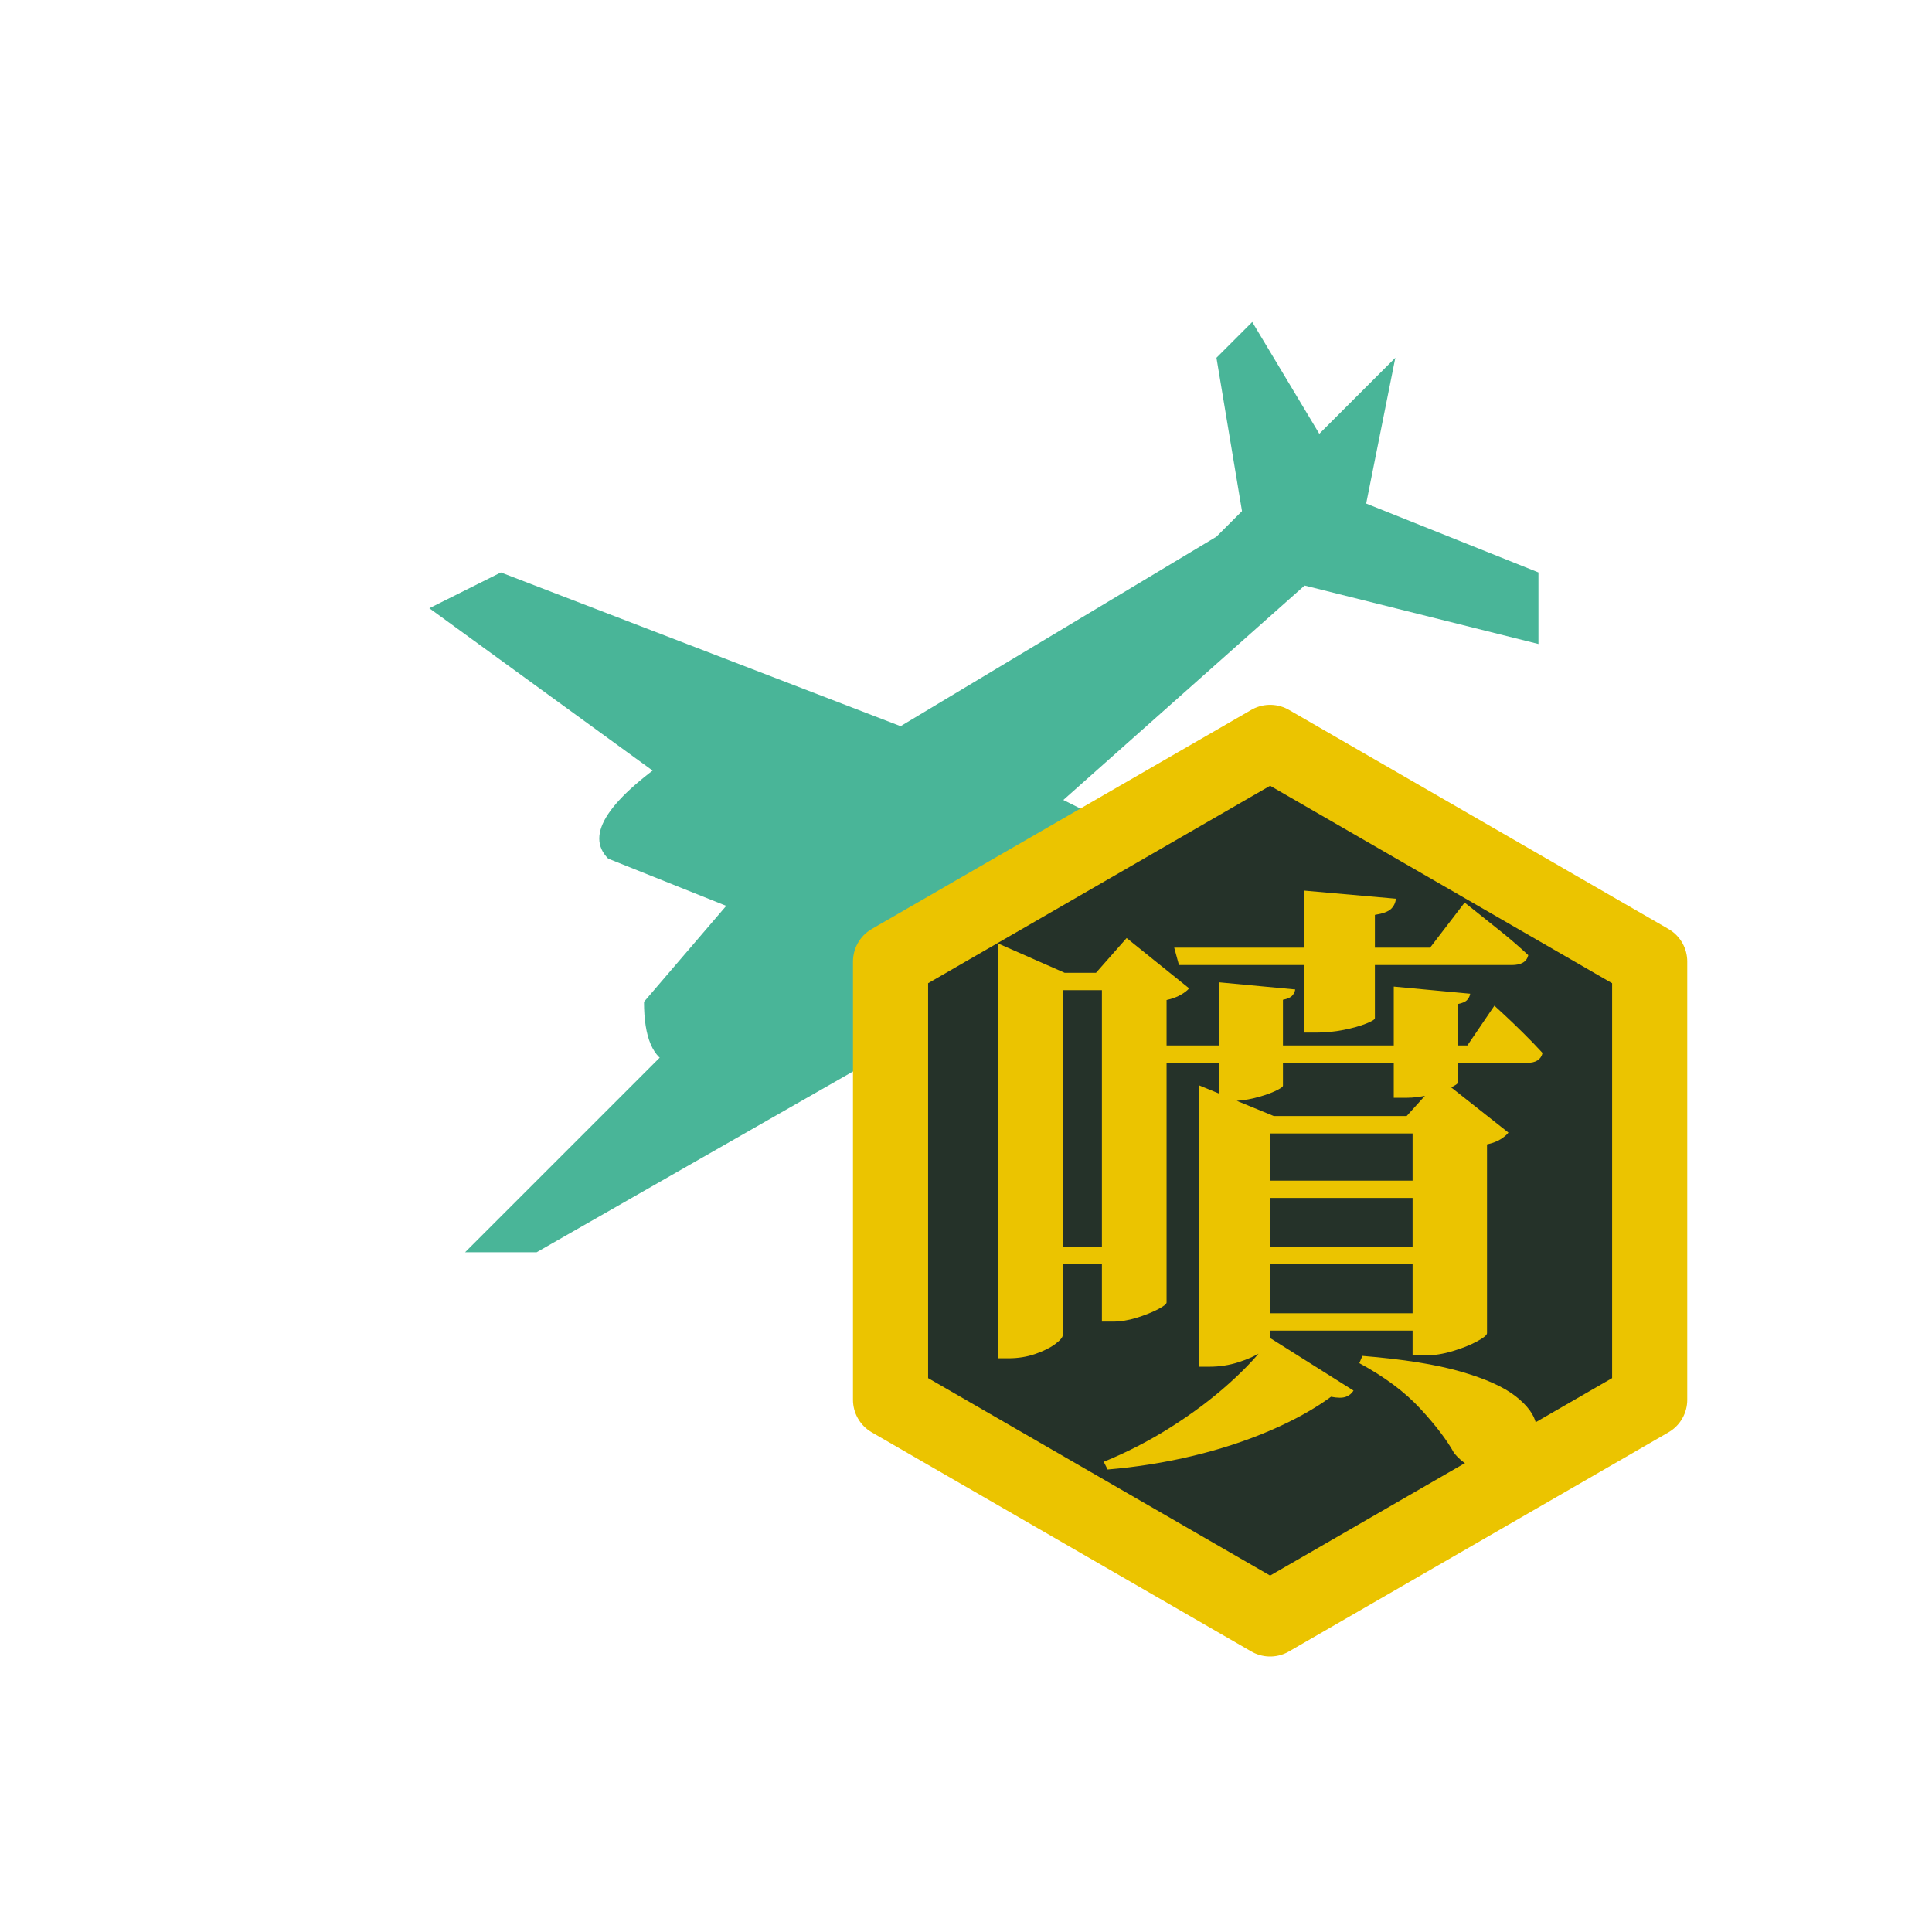
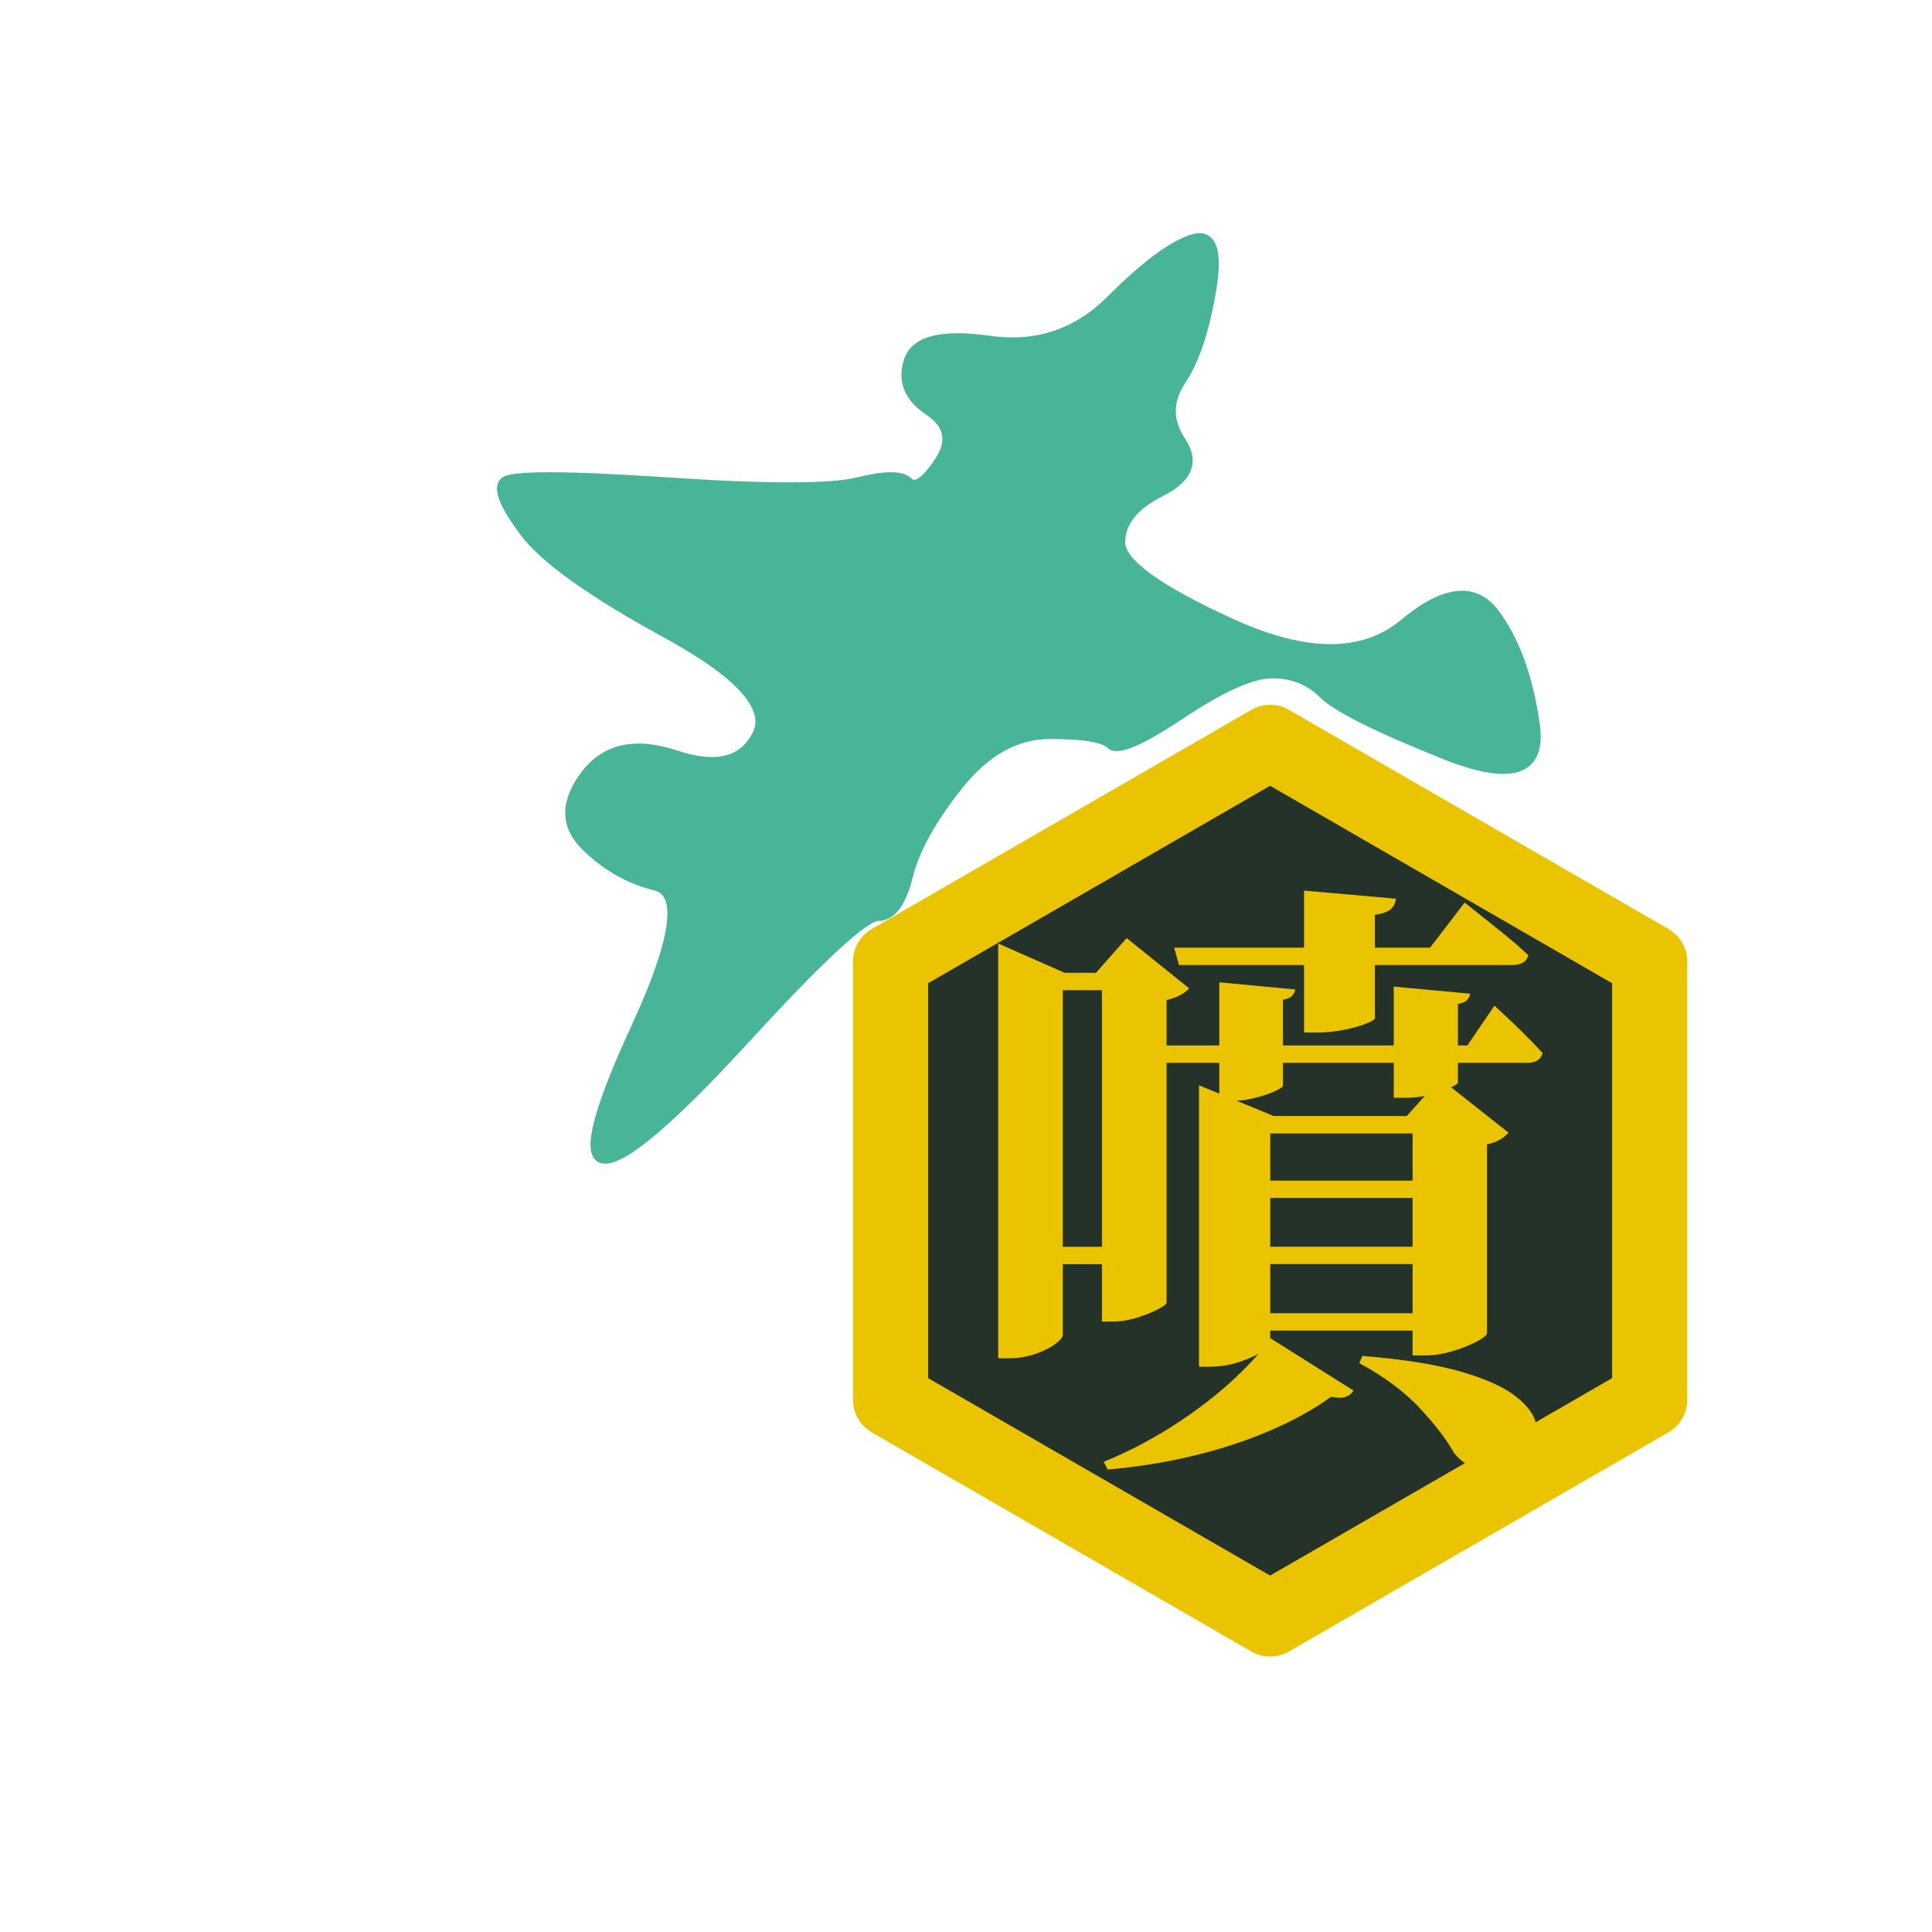
<svg xmlns="http://www.w3.org/2000/svg" viewBox="0 0 54 54">
-   <g id="twin-jet-straight" fill="#49b598">
-     <path d="M39 10L38 15 29 23 21 29Q18 31 18 28L24 21 34 15Z" />
-     <path d="M27 21L14 16 12 17 23 25 13 35 15 35 29 27 34 30 36 29 31 23Z M35 16L34 10 35 9 38 14 43 16 43 18Z" />
-     <path d="M19 21L25 23 22 26 17 24Q16 23 19 21Z M30 23L35 25 33 28 28 26Z" />
-   </g>
+   <path id="game-art-silhouette" fill="#49b598" d="M33.870 11.696Q34.152 10.000 33.304 10.283Q32.457 10.565 31.043 11.978Q29.630 13.391 27.652 13.109Q25.674 12.826 25.391 13.674Q25.109 14.522 25.957 15.087Q26.804 15.652 26.239 16.500Q25.674 17.348 25.391 17.065Q25.109 16.783 23.978 17.065Q22.848 17.348 18.609 17.065Q14.370 16.783 14.087 17.065Q13.804 17.348 14.652 18.478Q15.500 19.609 18.609 21.304Q21.717 23.000 21.152 24.130Q20.587 25.261 18.891 24.696Q17.196 24.130 16.348 25.261Q15.500 26.391 16.348 27.239Q17.196 28.087 18.326 28.370Q19.457 28.652 17.761 32.326Q16.065 36.000 16.913 36.000Q17.761 36.000 20.870 32.609Q23.978 29.217 24.543 29.217Q25.109 29.217 25.391 28.087Q25.674 26.957 26.804 25.543Q27.935 24.130 29.348 24.130Q30.761 24.130 31.043 24.413Q31.326 24.696 33.022 23.565Q34.717 22.435 35.565 22.435Q36.413 22.435 36.978 23.000Q37.543 23.565 40.370 24.696Q43.196 25.826 42.913 23.848Q42.630 21.870 41.783 20.739Q40.935 19.609 39.239 21.022Q37.543 22.435 34.435 21.022Q31.326 19.609 31.326 18.761Q31.326 17.913 32.457 17.348Q33.587 16.783 33.022 15.935Q32.457 15.087 33.022 14.239Q33.587 13.391 33.870 11.696Z" stroke="#49b598" stroke-width=".25" stroke-linejoin="round" transform="translate(0 -3.6)" />
  <path d="M35.5 20.75L46.109 26.875L46.109 39.125L35.5 45.25L24.891 39.125L24.891 26.875Z" fill="#253229" stroke="#ebc400" stroke-width="2.1" stroke-linejoin="round" id="aircraft-hexagon" />
  <g fill="#ebc400" transform="translate(27.9 41.1) scale(0.0166 -0.0172) translate(-64.105 92.866)">
    <path transform="translate(0 0)" d="M360.46 756.73H791.295L849.46 829.95Q849.46 829.95 867.65 816.057Q885.84 802.165 911.192 782.475Q936.545 762.785 956.6 744.46Q952.735 728.46 928.87 728.46H368.46ZM305.645 597.835H854.11L899.57 662.405Q899.57 662.405 913.8 649.81Q928.03 637.215 946.895 619.255Q965.76 601.295 980.625 585.565Q976.76 569.565 954.76 569.565H313.645ZM579.105 849.435 733.764 836.245Q732.629 826.11 725.427 819.542Q718.224 812.975 698.359 809.975V642.025Q698.359 639.025 683.412 633.228Q668.465 627.43 645.76 623.065Q623.055 618.7 599.35 618.7H579.105ZM436.4 700.38 564.245 688.785Q563.245 682.975 559.002 678.57Q554.76 674.165 543.545 672.03V532.46Q543.545 529.46 529.462 523.23Q515.38 517 495.27 512.27Q475.16 507.54 456.645 507.54H436.4ZM730.135 693.46 858.845 681.865Q857.845 676.055 853.602 671.65Q849.359 667.245 838.144 665.11V537.65Q838.144 534.65 824.062 528.42Q809.98 522.19 789.87 517.46Q769.76 512.73 751.245 512.73H730.135ZM677.295 93.3Q780.38 85.22 842.76 67.855Q905.14 50.49 935.14 27.867Q965.14 5.245 969.855 -17.608Q974.57 -40.46 961.528 -58.947Q948.485 -77.435 925.645 -86.53Q902.805 -95.625 877.263 -91.665Q851.721 -87.705 831.801 -64.73Q813.776 -33.135 774.778 7.582Q735.78 48.3 672.16 81.49ZM522.97 121.735 662.359 36.945Q658.089 30.08 649.724 26.918Q641.359 23.755 624.494 26.89Q582.71 -2.76 522.56 -27.787Q462.41 -52.815 392.165 -69.085Q321.92 -85.355 248.35 -91.3L241.81 -78.76Q300.135 -55.84 354.405 -22.757Q408.675 10.325 452.485 48.205Q496.295 86.085 522.97 121.735ZM402.19 483.08V533.03L528.174 483.08H832V454.81H522.174V114.22Q522.174 108.76 507.227 99.57Q492.279 90.38 468.777 83.055Q445.275 75.73 419.705 75.73H402.19ZM761.831 483.08H751.831L808.51 543.625L923.22 456.16Q919.22 451.025 910.247 445.525Q901.275 440.025 887.14 437.025V130.22Q887.14 125.625 870.192 116.8Q853.245 107.975 829.175 101.015Q805.105 94.055 783.4 94.055H761.831ZM64.105 715.81V763.435L176.114 715.81H286.595V687.675H172.845V127.325Q172.845 121.73 160.06 112.54Q147.275 103.35 126.367 96.39Q105.46 89.43 81.62 89.43H64.105ZM238.725 715.81H228.725L280.35 772.3L385.545 690.62Q381.41 685.62 371.572 680.12Q361.735 674.62 347.6 671.62V180.135Q347.6 176.27 332.45 168.743Q317.3 161.215 296.69 155.12Q276.08 149.025 256.835 149.025H238.725ZM130.22 270.595H281.08V242.325H130.22ZM467.844 378.135H821.945V350H467.844ZM467.844 270.73H821.945V242.46H467.844ZM467.844 162.65H821.945V134.38H467.844Z" />
  </g>
</svg>
